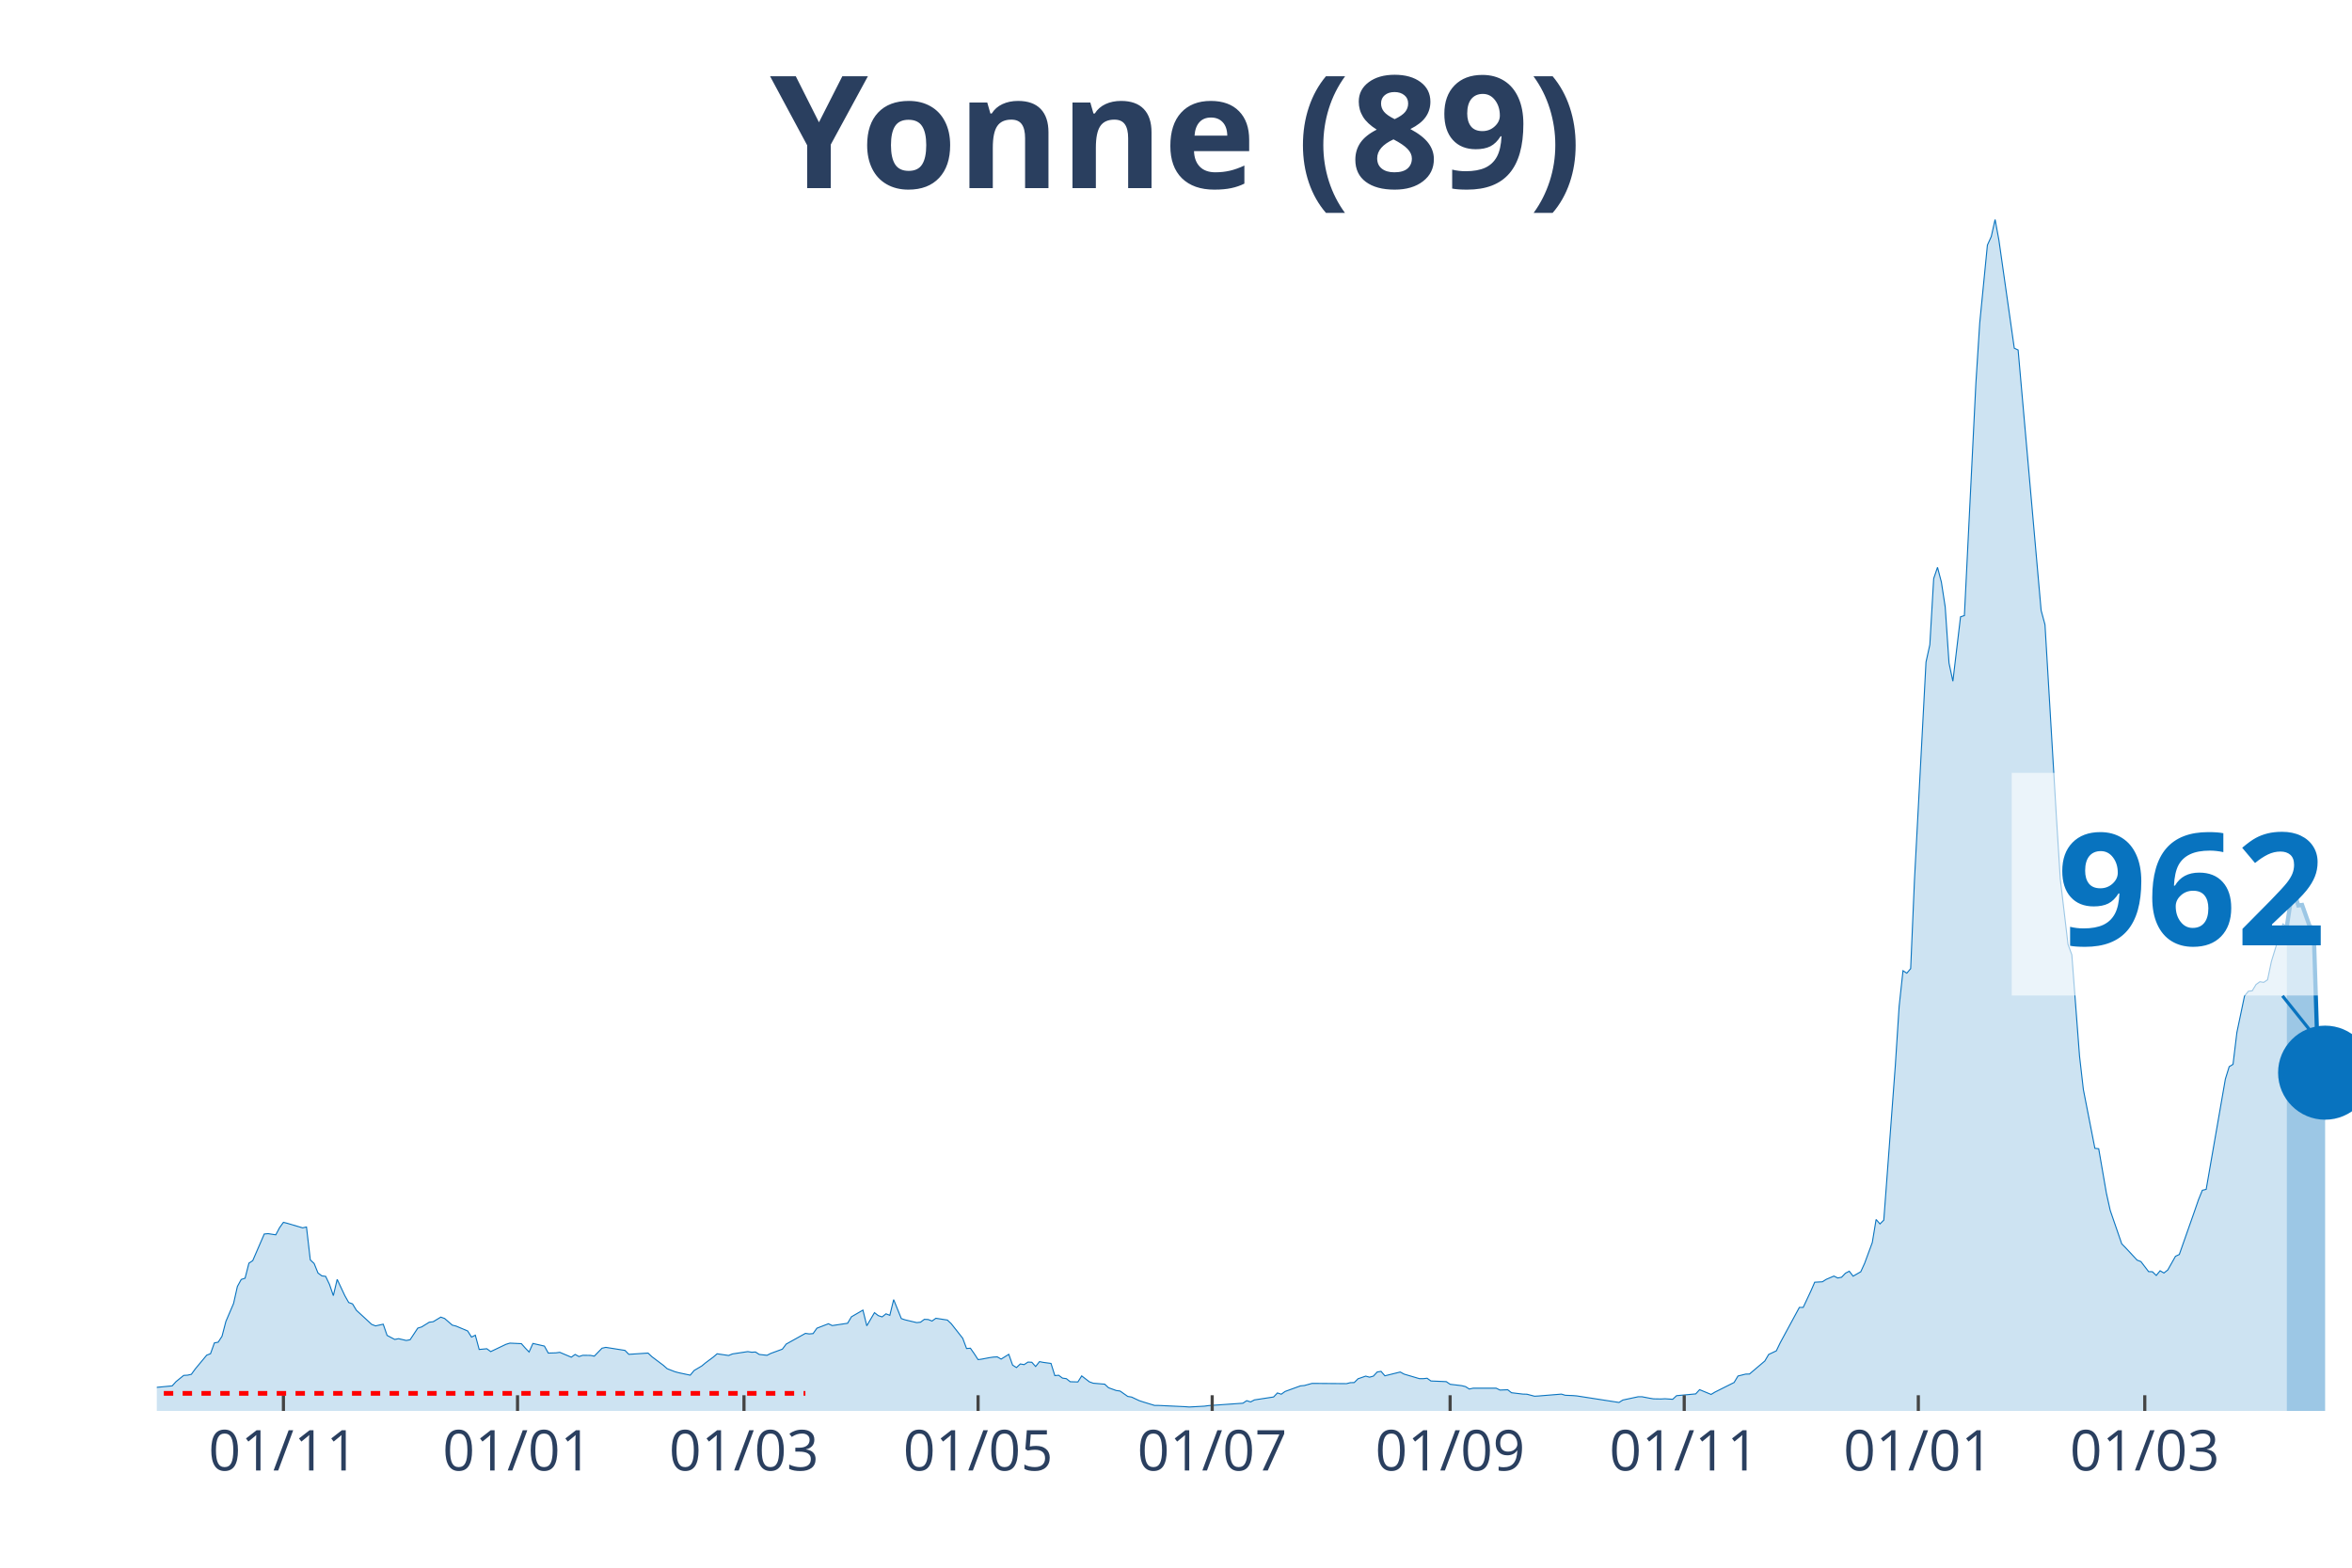
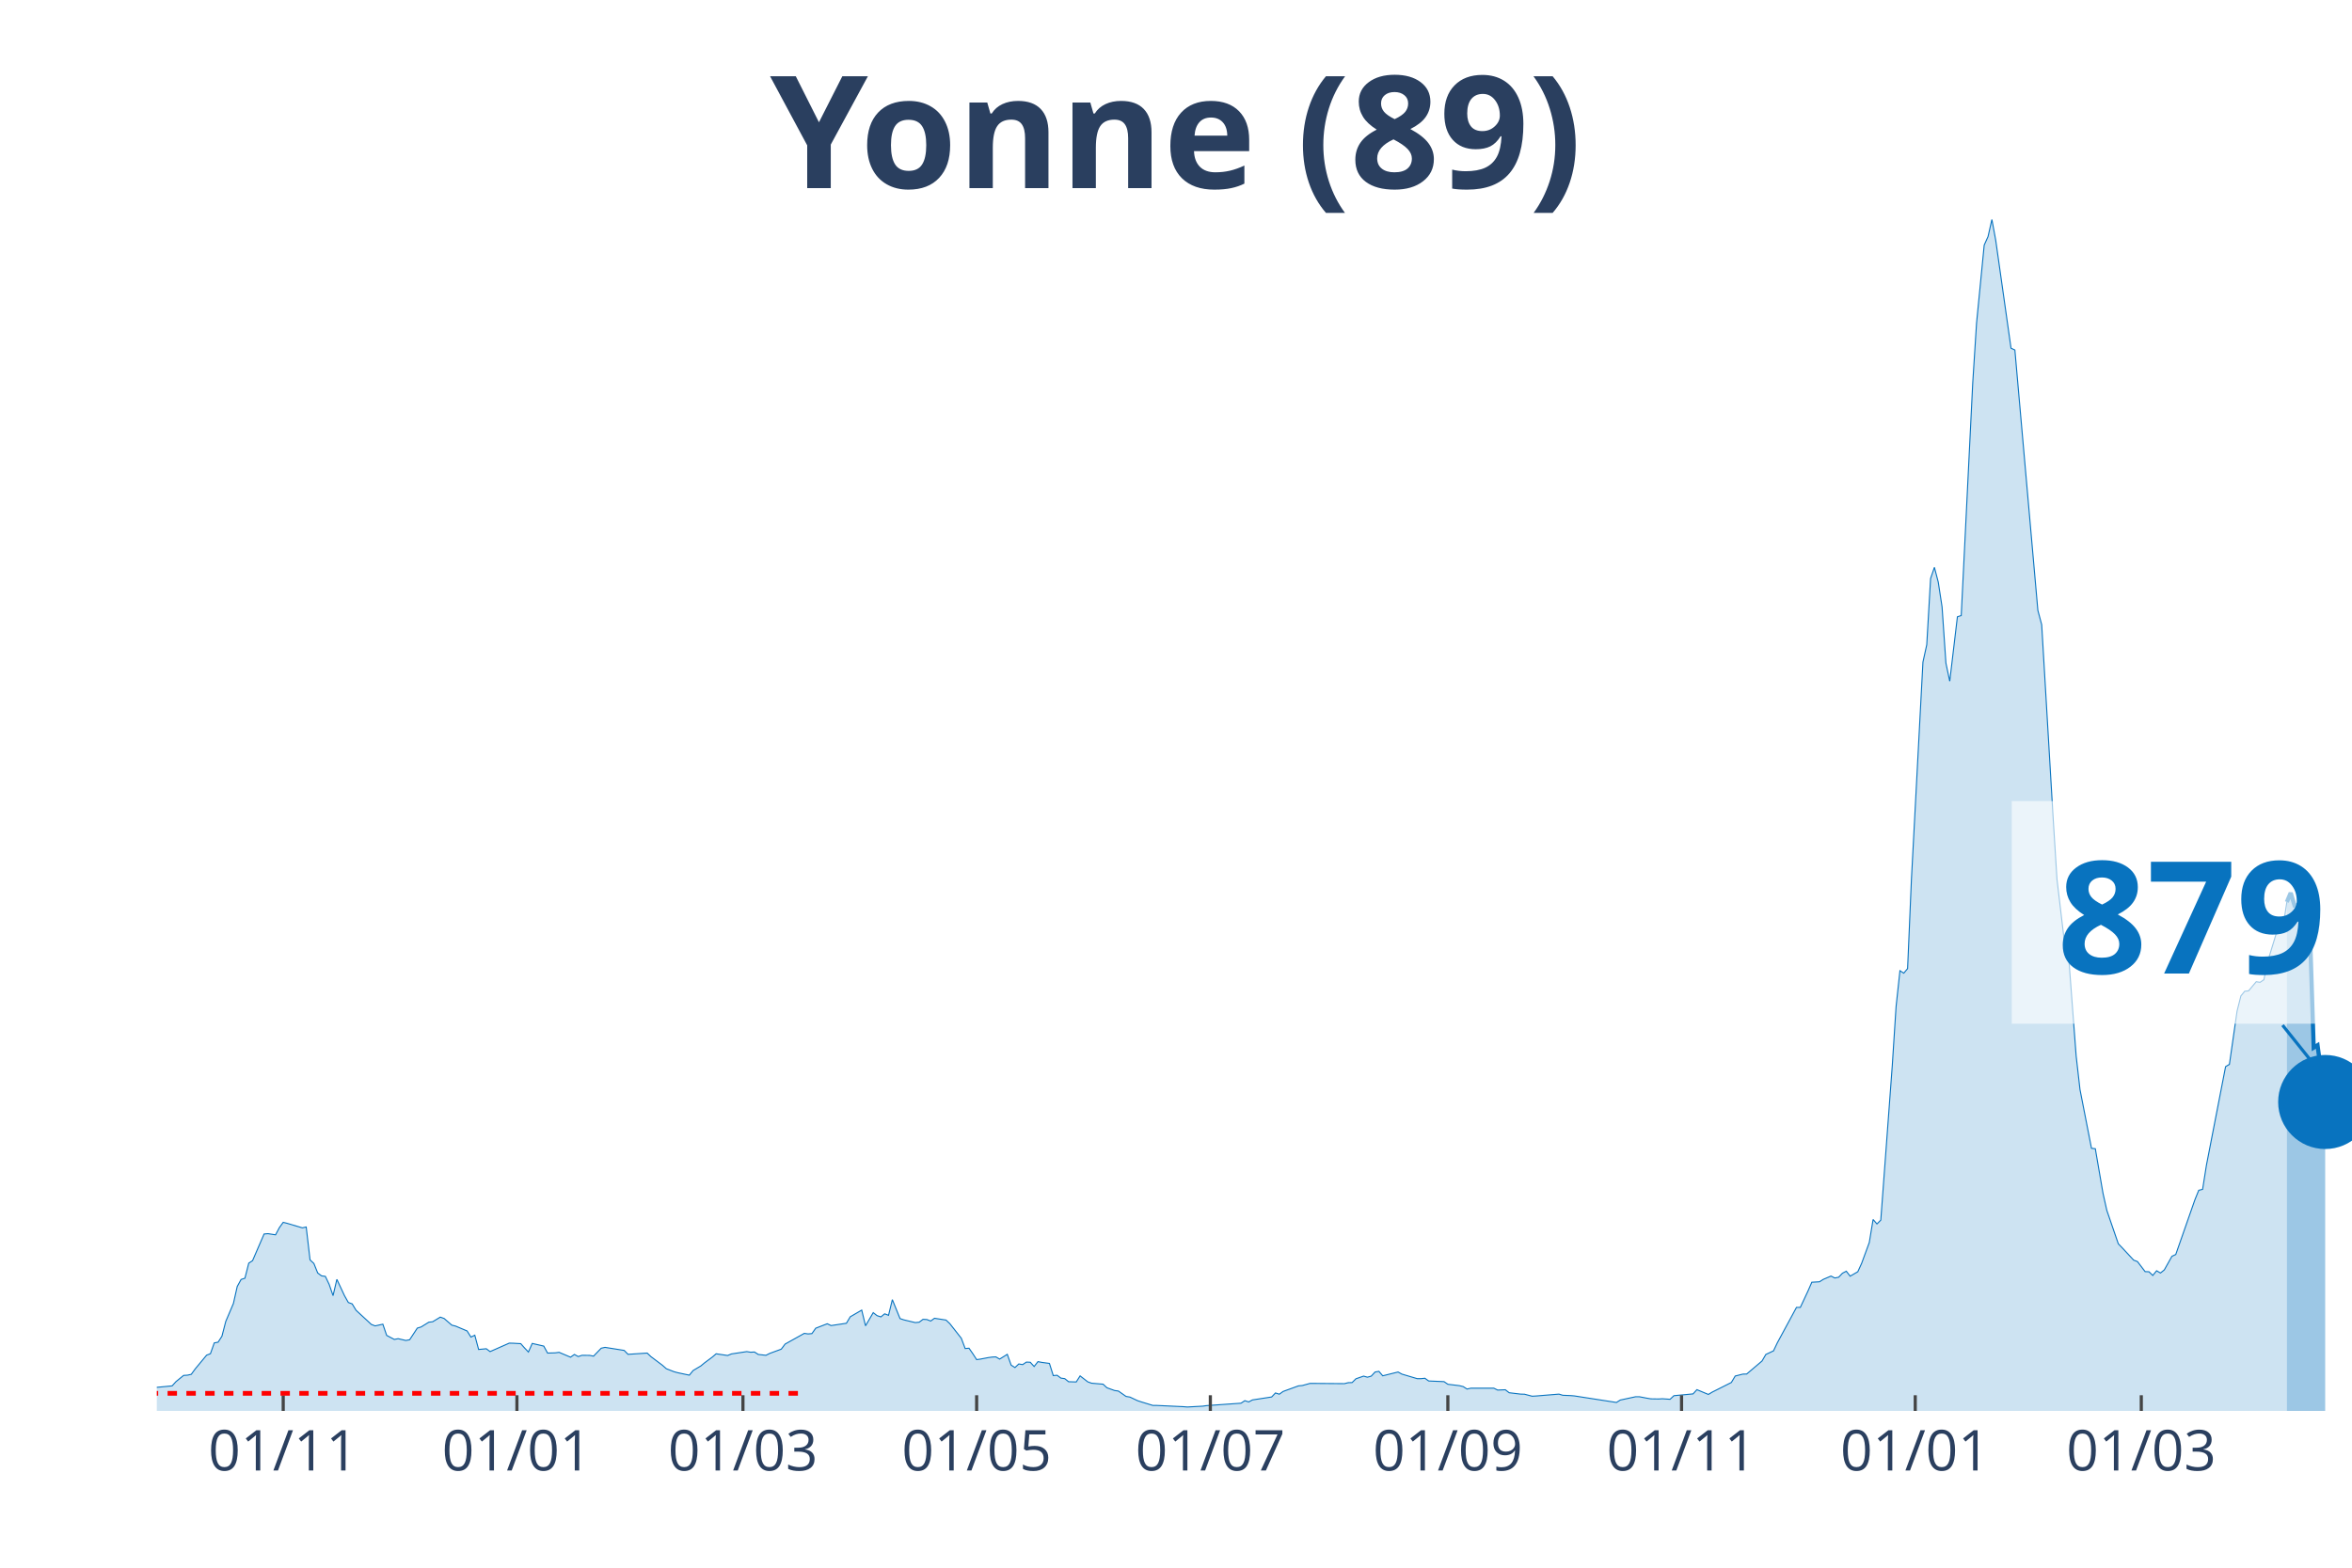
<svg xmlns="http://www.w3.org/2000/svg" class="main-svg" width="1125" height="750" style="" viewBox="0 0 750 500">
  <rect x="0" y="0" width="750" height="500" style="fill: rgb(0, 0, 0); fill-opacity: 0;" />
-   <defs id="defs-2e57fe">
+   <defs id="defs-bc633f">
    <g class="clips">
-       <clipPath id="clip2e57fexyplot" class="plotclip">
+       <clipPath id="clipbc633fxyplot" class="plotclip">
        <rect width="700" height="380" />
      </clipPath>
-       <clipPath class="axesclip" id="clip2e57fex">
+       <clipPath class="axesclip" id="clipbc633fx">
        <rect x="50" y="0" width="700" height="500" />
      </clipPath>
-       <clipPath class="axesclip" id="clip2e57fey">
+       <clipPath class="axesclip" id="clipbc633fy">
        <rect x="0" y="70" width="750" height="380" />
      </clipPath>
-       <clipPath class="axesclip" id="clip2e57fexy">
+       <clipPath class="axesclip" id="clipbc633fxy">
        <rect x="50" y="70" width="700" height="380" />
      </clipPath>
    </g>
    <g class="gradients" />
  </defs>
  <g class="bglayer">
    <rect class="bg" x="50" y="70" width="700" height="380" style="fill: rgb(0, 0, 0); fill-opacity: 0; stroke-width: 0;" />
  </g>
  <g class="layer-below">
    <g class="imagelayer" />
    <g class="shapelayer" />
  </g>
  <g class="cartesianlayer">
    <g class="subplot xy">
      <g class="layer-subplot">
        <g class="shapelayer" />
        <g class="imagelayer" />
      </g>
      <g class="gridlayer">
        <g class="x">
-           <path class="xgrid crisp" transform="translate(90.38,0)" d="M0,70v380" style="stroke: rgb(255, 255, 255); stroke-opacity: 1; stroke-width: 1px;" />
-           <path class="xgrid crisp" transform="translate(165.03,0)" d="M0,70v380" style="stroke: rgb(255, 255, 255); stroke-opacity: 1; stroke-width: 1px;" />
-           <path class="xgrid crisp" transform="translate(237.24,0)" d="M0,70v380" style="stroke: rgb(255, 255, 255); stroke-opacity: 1; stroke-width: 1px;" />
-           <path class="xgrid crisp" transform="translate(311.89,0)" d="M0,70v380" style="stroke: rgb(255, 255, 255); stroke-opacity: 1; stroke-width: 1px;" />
-           <path class="xgrid crisp" transform="translate(386.54,0)" d="M0,70v380" style="stroke: rgb(255, 255, 255); stroke-opacity: 1; stroke-width: 1px;" />
-           <path class="xgrid crisp" transform="translate(462.41,0)" d="M0,70v380" style="stroke: rgb(255, 255, 255); stroke-opacity: 1; stroke-width: 1px;" />
-           <path class="xgrid crisp" transform="translate(537.06,0)" d="M0,70v380" style="stroke: rgb(255, 255, 255); stroke-opacity: 1; stroke-width: 1px;" />
-           <path class="xgrid crisp" transform="translate(611.71,0)" d="M0,70v380" style="stroke: rgb(255, 255, 255); stroke-opacity: 1; stroke-width: 1px;" />
-           <path class="xgrid crisp" transform="translate(683.92,0)" d="M0,70v380" style="stroke: rgb(255, 255, 255); stroke-opacity: 1; stroke-width: 1px;" />
+           <path class="xgrid crisp" transform="translate(90.31,0)" d="M0,70v380" style="stroke: rgb(255, 255, 255); stroke-opacity: 1; stroke-width: 1px;" />
+           <path class="xgrid crisp" transform="translate(164.83,0)" d="M0,70v380" style="stroke: rgb(255, 255, 255); stroke-opacity: 1; stroke-width: 1px;" />
+           <path class="xgrid crisp" transform="translate(236.91,0)" d="M0,70v380" style="stroke: rgb(255, 255, 255); stroke-opacity: 1; stroke-width: 1px;" />
+           <path class="xgrid crisp" transform="translate(311.43,0)" d="M0,70v380" style="stroke: rgb(255, 255, 255); stroke-opacity: 1; stroke-width: 1px;" />
+           <path class="xgrid crisp" transform="translate(385.95,0)" d="M0,70v380" style="stroke: rgb(255, 255, 255); stroke-opacity: 1; stroke-width: 1px;" />
+           <path class="xgrid crisp" transform="translate(461.69,0)" d="M0,70v380" style="stroke: rgb(255, 255, 255); stroke-opacity: 1; stroke-width: 1px;" />
+           <path class="xgrid crisp" transform="translate(536.21,0)" d="M0,70v380" style="stroke: rgb(255, 255, 255); stroke-opacity: 1; stroke-width: 1px;" />
+           <path class="xgrid crisp" transform="translate(610.73,0)" d="M0,70v380" style="stroke: rgb(255, 255, 255); stroke-opacity: 1; stroke-width: 1px;" />
+           <path class="xgrid crisp" transform="translate(682.81,0)" d="M0,70v380" style="stroke: rgb(255, 255, 255); stroke-opacity: 1; stroke-width: 1px;" />
        </g>
        <g class="y" />
      </g>
      <g class="zerolinelayer" />
      <path class="xlines-below" />
      <path class="ylines-below" />
      <g class="overlines-below" />
      <g class="xaxislayer-below" />
      <g class="yaxislayer-below" />
      <g class="overaxes-below" />
-       <g class="plot" transform="translate(50, 70)" clip-path="url('#clip2e57fexyplot')">
+       <g class="plot" transform="translate(50, 70)" clip-path="url('#clipbc633fxyplot')">
        <g class="scatterlayer mlayer">
-           <g class="trace scatter tracee8ded6" style="stroke-miterlimit: 2;">
+           <g class="trace scatter tracea49c80" style="stroke-miterlimit: 2;">
            <g class="fills">
              <g>
-                 <path class="js-fill" d="M679.2,380L-166.43,380L-166.43,379.09L-139.51,379.73L-138.29,379.76L-104.02,379.87L-102.8,379.8L-89.34,379.63L-88.11,379.73L-64.86,379.22L-63.64,379.26L-52.62,378.58L-51.4,378.28L-35.49,375.99L-34.27,376.42L-28.15,377.1L-26.92,376.8L-24.48,375.34L-23.25,375.24L-18.36,373.35L-17.13,373.32L-13.46,372.78L-12.24,371.16L-9.79,370.59L-8.57,371.2L-4.9,371.13L-3.67,372.48L-1.22,373.22L0,372.48L4.9,372.01L6.12,370.66L8.57,368.67L9.79,368.6L11.01,368.33L12.24,366.64L15.91,362.22L17.13,361.75L18.36,358.31L19.58,358.07L20.8,356.18L22.03,351.46L24.48,345.73L25.7,340.3L26.92,338.07L28.15,337.67L29.37,332.88L30.59,332.07L34.27,323.57L35.49,323.46L37.94,323.83L39.16,321.54L40.38,319.85L41.61,320.16L46.5,321.61L47.73,321.34L48.95,331.83L50.17,332.98L51.4,336.01L52.62,336.92L53.85,337.09L55.07,339.66L56.29,343.23L57.52,338.04L59.97,343.26L61.19,345.42L62.41,345.86L63.64,347.89L68.53,352.41L69.76,352.88L72.2,352.34L73.43,355.91L75.87,357.2L77.1,356.96L79.55,357.53L80.77,357.3L83.22,353.59L84.44,353.22L86.89,351.7L88.11,351.56L90.56,350.08L91.78,350.52L94.23,352.64L95.45,352.95L99.13,354.5L100.35,356.45L101.57,355.85L102.8,360.4L105.24,360.17L106.47,361.08L111.36,358.75L112.59,358.38L116.26,358.55L117.48,359.93L118.71,361.21L119.93,358.48L123.6,359.32L124.83,361.55L127.27,361.48L128.5,361.31L132.17,362.86L133.39,361.99L134.62,362.66L135.84,362.26L138.29,362.29L139.51,362.53L141.96,360L143.18,359.73L149.3,360.7L150.52,361.95L156.64,361.55L157.87,362.7L161.54,365.46L162.76,366.54L165.21,367.49L166.43,367.82L170.1,368.6L171.33,367.11L173.78,365.66L175,364.65L177.45,362.83L178.67,361.78L182.34,362.32L183.57,361.82L188.46,361.08L189.69,361.28L190.91,361.21L192.13,361.99L194.58,362.26L195.8,361.65L199.48,360.3L200.7,358.68L206.82,355.27L208.04,355.44L209.27,355.34L210.49,353.62L214.16,352.2L215.38,352.78L220.28,352.04L221.5,349.98L225.17,347.85L226.4,352.85L228.85,348.66L230.07,349.61L231.29,350.01L232.52,349.03L233.74,349.51L234.97,344.51L237.41,350.55L238.64,350.96L242.31,351.83L243.53,351.7L244.76,350.79L245.98,350.85L247.2,351.33L248.43,350.45L252.1,351.02L253.32,352.17L256.99,356.83L258.22,360.1L259.44,360L260.66,361.75L261.89,363.64L263.11,363.47L265.56,363L266.78,362.83L268.01,362.76L269.23,363.47L271.68,361.95L272.9,365.39L274.13,366.17L275.35,365.02L276.57,365.23L277.8,364.42L279.02,364.48L280.24,365.83L281.47,364.28L282.69,364.52L285.14,364.85L286.36,368.73L287.59,368.63L288.81,369.54L290.03,369.71L291.26,370.69L293.71,370.76L294.93,368.83L297.38,370.72L298.6,371.16L302.27,371.47L303.5,372.61L305.94,373.49L307.17,373.66L309.62,375.38L310.84,375.58L313.29,376.73L314.51,377.13L318.18,378.25L319.41,378.25L327.97,378.65L329.2,378.75L334.09,378.48L335.31,378.31L346.33,377.54L347.55,376.73L348.78,377.13L350,376.49L356.12,375.55L357.34,374.27L358.57,374.67L359.79,373.79L364.69,372.01L365.91,371.9L368.36,371.23L369.58,371.23L379.37,371.3L380.59,370.99L381.82,370.96L383.04,369.75L385.49,368.9L386.71,369.24L387.94,368.9L389.16,367.59L390.38,367.38L391.61,368.8L396.5,367.59L397.73,368.26L402.62,369.71L403.85,369.71L405.07,369.58L406.29,370.45L411.19,370.66L412.41,371.5L416.08,371.94L417.31,372.24L418.53,373.02L419.76,372.75L427.1,372.75L428.32,373.35L430.77,373.25L431.99,374.2L435.66,374.64L436.89,374.67L439.34,375.31L440.56,375.24L447.9,374.64L449.13,375.01L451.57,375.11L452.8,375.21L466.26,377.3L467.48,376.53L472.38,375.48L473.6,375.48L476.05,375.95L477.27,376.15L479.72,376.19L480.94,376.12L483.39,376.29L484.62,375.14L490.73,374.57L491.96,373.22L495.63,374.74L496.85,374L502.97,370.93L504.2,368.87L506.64,368.26L507.87,368.23L512.76,364.08L513.99,361.99L516.43,360.84L517.66,358.28L523.78,346.98L525,346.98L527.45,341.75L528.67,338.95L531.12,338.81L532.34,338.04L534.79,336.99L536.01,337.6L537.24,337.36L538.46,336.08L539.69,335.44L540.91,337.02L543.36,335.61L544.58,332.94L547.03,326.3L548.25,318.94L549.48,320.36L550.7,319.15L554.37,269.93L555.59,251.01L556.82,239.6L558.04,240.38L559.27,238.93L560.49,210.49L564.16,141.17L565.38,135.64L566.61,114.52L567.83,110.95L569.06,115.64L570.28,123.56L571.5,141.48L572.73,147.28L575.17,126.73L576.4,126.33L580.07,52.15L581.29,33.02L583.74,8.16L584.97,5.46L586.19,0L587.41,6.61L592.31,41.05L593.53,41.63L600.87,124.68L602.1,129.23L605.77,191.03L606.99,210.46L609.44,231.17L610.66,234.54L613.11,266.79L614.34,277.49L618.01,296.24L619.23,296.38L621.68,310.54L622.9,316.04L626.57,326.7L627.8,327.95L631.47,331.9L632.69,332.37L635.14,335.57L636.36,335.61L637.59,336.79L638.81,335.3L640.03,336.01L641.26,335.03L643.71,330.68L644.93,330.11L649.83,316.18L651.05,312.64L652.27,309.63L653.5,309.33L659.62,274.15L660.84,270.2L662.06,269.46L663.29,259.3L665.73,247.63L666.96,246.15L668.18,246.01L669.41,243.99L670.63,243.11L671.85,243.31L673.08,242.47L674.3,236.64L677.97,224.66L679.2,225.57" style="fill: rgb(8, 115, 191); fill-opacity: 0.2; stroke-width: 0;" />
+                 <path class="js-fill" d="M679.23,380L-166.14,380L-166.14,379.09L-139.27,379.73L-138.05,379.76L-103.84,379.87L-102.62,379.8L-89.18,379.63L-87.96,379.73L-64.75,379.22L-63.53,379.26L-52.53,378.58L-51.31,378.28L-35.43,375.99L-34.21,376.42L-28.1,377.1L-26.88,376.8L-24.43,375.34L-23.21,375.24L-18.32,373.35L-17.1,373.32L-13.44,372.78L-12.22,371.16L-9.77,370.59L-8.55,371.2L-4.89,371.13L-3.66,372.48L-1.22,373.22L0,372.48L4.89,372.01L6.11,370.66L8.55,368.67L9.77,368.6L10.99,368.33L12.22,366.64L15.88,362.22L17.1,361.75L18.32,358.31L19.55,358.07L20.77,356.18L21.99,351.46L24.43,345.73L25.65,340.3L26.88,338.07L28.1,337.67L29.32,332.88L30.54,332.07L34.21,323.57L35.43,323.46L37.87,323.83L39.09,321.54L40.31,319.85L41.54,320.16L46.42,321.61L47.64,321.34L48.87,331.83L50.09,332.98L51.31,336.01L52.53,336.92L53.75,337.09L54.97,339.66L56.2,343.23L57.42,338.04L59.86,343.26L61.08,345.42L62.3,345.86L63.53,347.89L68.41,352.41L69.63,352.88L72.08,352.34L73.3,355.91L75.74,357.2L76.96,356.96L79.41,357.53L80.63,357.3L83.07,353.59L84.29,353.22L86.74,351.7L87.96,351.56L90.4,350.08L91.62,350.52L94.07,352.64L95.29,352.95L98.95,354.5L100.17,356.45L101.4,355.85L102.62,360.4L105.06,360.17L106.28,361.08L112.39,358.38L113.61,358.41L116.06,358.55L117.28,359.93L118.5,361.21L119.72,358.48L123.39,359.32L124.61,361.55L127.05,361.48L128.27,361.31L131.94,362.86L133.16,361.99L134.38,362.66L135.6,362.26L138.05,362.29L139.27,362.53L141.71,360L142.93,359.73L149.04,360.7L150.26,361.95L156.37,361.55L157.59,362.7L161.26,365.46L162.48,366.54L164.92,367.49L166.14,367.82L169.81,368.6L171.03,367.11L173.47,365.66L174.69,364.65L177.14,362.83L178.36,361.78L182.02,362.32L183.25,361.82L188.13,361.08L189.35,361.28L190.58,361.21L191.8,361.99L194.24,362.26L195.46,361.65L199.13,360.3L200.35,358.68L206.46,355.27L207.68,355.44L208.9,355.34L210.12,353.62L213.79,352.2L215.01,352.78L219.9,352.04L221.12,349.98L224.78,347.85L226,352.85L228.45,348.66L229.67,349.61L230.89,350.01L232.11,349.03L233.33,349.51L234.55,344.51L237,350.55L238.22,350.96L241.88,351.83L243.11,351.7L244.33,350.79L245.55,350.85L246.77,351.33L247.99,350.45L251.66,351.02L252.88,352.17L256.54,356.83L257.77,360.1L258.99,360L260.21,361.75L261.43,363.64L262.65,363.47L265.1,363L266.32,362.83L267.54,362.76L268.76,363.47L271.2,361.95L272.43,365.39L273.65,366.17L274.87,365.02L276.09,365.23L277.31,364.42L278.53,364.48L279.76,365.83L280.98,364.28L282.2,364.52L284.64,364.85L285.86,368.73L287.09,368.63L288.31,369.54L289.53,369.71L290.75,370.69L293.19,370.76L294.42,368.83L296.86,370.72L298.08,371.16L301.75,371.47L302.97,372.61L305.41,373.49L306.63,373.66L309.08,375.38L310.3,375.58L312.74,376.73L313.96,377.13L317.63,378.25L318.85,378.25L327.4,378.65L328.62,378.75L333.51,378.48L334.73,378.31L345.72,377.54L346.95,376.73L348.17,377.13L349.39,376.49L355.5,375.55L356.72,374.27L357.94,374.67L359.16,373.79L364.05,372.01L365.27,371.9L367.71,371.23L368.94,371.23L378.71,371.3L379.93,370.99L381.15,370.96L382.37,369.75L384.82,368.9L386.04,369.24L387.26,368.9L388.48,367.59L389.7,367.38L390.92,368.8L395.81,367.59L397.03,368.26L401.92,369.71L403.14,369.71L404.36,369.58L405.58,370.45L410.47,370.66L411.69,371.5L415.36,371.94L416.58,372.24L417.8,373.02L419.02,372.75L426.35,372.75L427.57,373.35L430.02,373.25L431.24,374.2L434.9,374.64L436.13,374.67L438.57,375.31L439.79,375.24L447.12,374.64L448.34,375.01L450.79,375.11L452.01,375.21L465.45,377.3L466.67,376.53L471.55,375.48L472.77,375.48L475.22,375.95L476.44,376.15L478.88,376.19L480.1,376.12L482.55,376.29L483.77,375.14L489.88,374.57L491.1,373.22L494.76,374.74L495.99,374L502.09,370.93L503.32,368.87L505.76,368.26L506.98,368.23L511.87,364.08L513.09,361.99L515.53,360.84L516.75,358.28L522.86,346.98L524.08,346.98L526.53,341.75L527.75,338.95L530.19,338.81L531.41,338.04L533.86,336.99L535.08,337.6L536.3,337.36L537.52,336.08L538.74,335.44L539.97,337.02L542.41,335.61L543.63,332.94L546.07,326.3L547.29,318.94L548.52,320.36L549.74,319.15L553.4,269.93L554.62,251.01L555.85,239.6L557.07,240.38L558.29,238.93L559.51,210.49L563.18,141.17L564.4,135.64L565.62,114.52L566.84,110.95L568.06,115.64L569.28,123.56L570.51,141.48L571.73,147.28L574.17,126.73L575.39,126.33L579.06,52.15L580.28,33.02L582.72,8.16L583.94,5.46L585.17,0L586.39,6.61L591.27,41.05L592.5,41.63L599.83,124.68L601.05,129.23L604.71,191.03L605.93,210.46L608.38,231.17L609.6,234.54L612.04,266.79L613.26,277.49L616.93,296.24L618.15,296.38L620.59,310.54L621.82,316.04L625.48,326.7L626.7,327.95L630.37,331.9L631.59,332.37L634.03,335.57L635.25,335.61L636.47,336.79L637.7,335.3L638.92,336.01L640.14,335.03L642.58,330.68L643.8,330.11L649.91,312.64L651.13,309.63L652.36,309.33L653.58,301.64L659.69,270.2L660.91,269.46L663.35,252.49L664.57,247.63L665.79,246.15L667.02,246.01L669.46,243.11L670.68,243.31L671.9,242.47L673.12,236.64L676.79,224.66L678.01,225.57L679.23,217.68" style="fill: rgb(8, 115, 191); fill-opacity: 0.2; stroke-width: 0;" />
              </g>
            </g>
            <g class="errorbars" />
            <g class="lines">
-               <path class="js-line" d="M-166.43,379.09L-139.51,379.73L-138.29,379.76L-104.02,379.87L-102.8,379.8L-89.34,379.63L-88.11,379.73L-64.86,379.22L-63.64,379.26L-52.62,378.58L-51.4,378.28L-35.49,375.99L-34.27,376.42L-28.15,377.1L-26.92,376.8L-24.48,375.34L-23.25,375.24L-18.36,373.35L-17.13,373.32L-13.46,372.78L-12.24,371.16L-9.79,370.59L-8.57,371.2L-4.9,371.13L-3.67,372.48L-1.22,373.22L0,372.48L4.9,372.01L6.12,370.66L8.57,368.67L9.79,368.6L11.01,368.33L12.24,366.64L15.91,362.22L17.13,361.75L18.36,358.31L19.58,358.07L20.8,356.18L22.03,351.46L24.48,345.73L25.7,340.3L26.92,338.07L28.15,337.67L29.37,332.88L30.59,332.07L34.27,323.57L35.49,323.46L37.94,323.83L39.16,321.54L40.38,319.85L41.61,320.16L46.5,321.61L47.73,321.34L48.95,331.83L50.17,332.98L51.4,336.01L52.62,336.92L53.85,337.09L55.07,339.66L56.29,343.23L57.52,338.04L59.97,343.26L61.19,345.42L62.41,345.86L63.64,347.89L68.53,352.41L69.76,352.88L72.2,352.34L73.43,355.91L75.87,357.2L77.1,356.96L79.55,357.53L80.77,357.3L83.22,353.59L84.44,353.22L86.89,351.7L88.11,351.56L90.56,350.08L91.78,350.52L94.23,352.64L95.45,352.95L99.13,354.5L100.35,356.45L101.57,355.85L102.8,360.4L105.24,360.17L106.47,361.08L111.36,358.75L112.59,358.38L116.26,358.55L117.48,359.93L118.71,361.21L119.93,358.48L123.6,359.32L124.83,361.55L127.27,361.48L128.5,361.31L132.17,362.86L133.39,361.99L134.62,362.66L135.84,362.26L138.29,362.29L139.51,362.53L141.96,360L143.18,359.73L149.3,360.7L150.52,361.95L156.64,361.55L157.87,362.7L161.54,365.46L162.76,366.54L165.21,367.49L166.43,367.82L170.1,368.6L171.33,367.11L173.78,365.66L175,364.65L177.45,362.83L178.67,361.78L182.34,362.32L183.57,361.82L188.46,361.08L189.69,361.28L190.91,361.21L192.13,361.99L194.58,362.26L195.8,361.65L199.48,360.3L200.7,358.68L206.82,355.27L208.04,355.44L209.27,355.34L210.49,353.62L214.16,352.2L215.38,352.78L220.28,352.04L221.5,349.98L225.17,347.85L226.4,352.85L228.85,348.66L230.07,349.61L231.29,350.01L232.52,349.03L233.74,349.51L234.97,344.51L237.41,350.55L238.64,350.96L242.31,351.83L243.53,351.7L244.76,350.79L245.98,350.85L247.2,351.33L248.43,350.45L252.1,351.02L253.32,352.17L256.99,356.83L258.22,360.1L259.44,360L260.66,361.75L261.89,363.64L263.11,363.47L265.56,363L266.78,362.83L268.01,362.76L269.23,363.47L271.68,361.95L272.9,365.39L274.13,366.17L275.35,365.02L276.57,365.23L277.8,364.42L279.02,364.48L280.24,365.83L281.47,364.28L282.69,364.52L285.14,364.85L286.36,368.73L287.59,368.63L288.81,369.54L290.03,369.71L291.26,370.69L293.71,370.76L294.93,368.83L297.38,370.72L298.6,371.16L302.27,371.47L303.5,372.61L305.94,373.49L307.17,373.66L309.62,375.38L310.84,375.58L313.29,376.73L314.51,377.13L318.18,378.25L319.41,378.25L327.97,378.65L329.2,378.75L334.09,378.48L335.31,378.31L346.33,377.54L347.55,376.73L348.78,377.13L350,376.49L356.12,375.55L357.34,374.27L358.57,374.67L359.79,373.79L364.69,372.01L365.91,371.9L368.36,371.23L369.58,371.23L379.37,371.3L380.59,370.99L381.82,370.96L383.04,369.75L385.49,368.9L386.71,369.24L387.94,368.9L389.16,367.59L390.38,367.38L391.61,368.8L396.5,367.59L397.73,368.26L402.62,369.71L403.85,369.71L405.07,369.58L406.29,370.45L411.19,370.66L412.41,371.5L416.08,371.94L417.31,372.24L418.53,373.02L419.76,372.75L427.1,372.75L428.32,373.35L430.77,373.25L431.99,374.2L435.66,374.64L436.89,374.67L439.34,375.31L440.56,375.24L447.9,374.64L449.13,375.01L451.57,375.11L452.8,375.21L466.26,377.3L467.48,376.53L472.38,375.48L473.6,375.48L476.05,375.95L477.27,376.15L479.72,376.19L480.94,376.12L483.39,376.29L484.62,375.14L490.73,374.57L491.96,373.22L495.63,374.74L496.85,374L502.97,370.93L504.2,368.87L506.64,368.26L507.87,368.23L512.76,364.08L513.99,361.99L516.43,360.84L517.66,358.28L523.78,346.98L525,346.98L527.45,341.75L528.67,338.95L531.12,338.81L532.34,338.04L534.79,336.99L536.01,337.6L537.24,337.36L538.46,336.08L539.69,335.44L540.91,337.02L543.36,335.61L544.58,332.94L547.03,326.3L548.25,318.94L549.48,320.36L550.7,319.15L554.37,269.93L555.59,251.01L556.82,239.6L558.04,240.38L559.27,238.93L560.49,210.49L564.16,141.17L565.38,135.64L566.61,114.52L567.83,110.95L569.06,115.64L570.28,123.56L571.5,141.48L572.73,147.28L575.17,126.73L576.4,126.33L580.07,52.15L581.29,33.02L583.74,8.16L584.97,5.46L586.19,0L587.41,6.61L592.31,41.05L593.53,41.63L600.87,124.68L602.1,129.23L605.77,191.03L606.99,210.46L609.44,231.17L610.66,234.54L613.11,266.79L614.34,277.49L618.01,296.24L619.23,296.38L621.68,310.54L622.9,316.04L626.57,326.7L627.8,327.95L631.47,331.9L632.69,332.37L635.14,335.57L636.36,335.61L637.59,336.79L638.81,335.3L640.03,336.01L641.26,335.03L643.71,330.68L644.93,330.11L649.83,316.18L651.05,312.64L652.27,309.63L653.5,309.33L659.62,274.15L660.84,270.2L662.06,269.46L663.29,259.3L665.73,247.63L666.96,246.15L668.18,246.01L669.41,243.99L670.63,243.11L671.85,243.31L673.08,242.47L674.3,236.64L677.97,224.66L679.2,225.57" style="vector-effect: non-scaling-stroke; fill: none; stroke: rgb(8, 115, 191); stroke-opacity: 1; stroke-width: 0.5px; opacity: 1;" />
+               <path class="js-line" d="M-166.14,379.09L-139.27,379.73L-138.05,379.76L-103.84,379.87L-102.62,379.8L-89.18,379.63L-87.96,379.73L-64.75,379.22L-63.53,379.26L-52.53,378.58L-51.31,378.28L-35.43,375.99L-34.21,376.42L-28.1,377.1L-26.88,376.8L-24.43,375.34L-23.21,375.24L-18.32,373.35L-17.1,373.32L-13.44,372.78L-12.22,371.16L-9.77,370.59L-8.55,371.2L-4.89,371.13L-3.66,372.48L-1.22,373.22L0,372.48L4.89,372.01L6.11,370.66L8.55,368.67L9.77,368.6L10.99,368.33L12.22,366.64L15.88,362.22L17.1,361.75L18.32,358.31L19.55,358.07L20.77,356.18L21.99,351.46L24.43,345.73L25.65,340.3L26.88,338.07L28.1,337.67L29.32,332.88L30.54,332.07L34.21,323.57L35.43,323.46L37.87,323.83L39.09,321.54L40.31,319.85L41.54,320.16L46.42,321.61L47.64,321.34L48.87,331.83L50.09,332.98L51.31,336.01L52.53,336.92L53.75,337.09L54.97,339.66L56.2,343.23L57.42,338.04L59.86,343.26L61.08,345.42L62.3,345.86L63.53,347.89L68.41,352.41L69.63,352.88L72.08,352.34L73.3,355.91L75.74,357.2L76.96,356.96L79.41,357.53L80.63,357.3L83.07,353.59L84.29,353.22L86.74,351.7L87.96,351.56L90.4,350.08L91.62,350.52L94.07,352.64L95.29,352.95L98.95,354.5L100.17,356.45L101.4,355.85L102.62,360.4L105.06,360.17L106.28,361.08L112.39,358.38L113.61,358.41L116.06,358.55L117.28,359.93L118.5,361.21L119.72,358.48L123.39,359.32L124.61,361.55L127.05,361.48L128.27,361.31L131.94,362.86L133.16,361.99L134.38,362.66L135.6,362.26L138.05,362.29L139.27,362.53L141.71,360L142.93,359.73L149.04,360.7L150.26,361.95L156.37,361.55L157.59,362.7L161.26,365.46L162.48,366.54L164.92,367.49L166.14,367.82L169.81,368.6L171.03,367.11L173.47,365.66L174.69,364.65L177.14,362.83L178.36,361.78L182.02,362.32L183.25,361.82L188.13,361.08L189.35,361.28L190.58,361.21L191.8,361.99L194.24,362.26L195.46,361.65L199.13,360.3L200.35,358.68L206.46,355.27L207.68,355.44L208.9,355.34L210.12,353.62L213.79,352.2L215.01,352.78L219.9,352.04L221.12,349.98L224.78,347.85L226,352.85L228.45,348.66L229.67,349.61L230.89,350.01L232.11,349.03L233.33,349.51L234.55,344.51L237,350.55L238.22,350.96L241.88,351.83L243.11,351.7L244.33,350.79L245.55,350.85L246.77,351.33L247.99,350.45L251.66,351.02L252.88,352.17L256.54,356.83L257.77,360.1L258.99,360L260.21,361.75L261.43,363.64L262.65,363.47L265.1,363L266.32,362.83L267.54,362.76L268.76,363.47L271.2,361.95L272.43,365.39L273.65,366.17L274.87,365.02L276.09,365.23L277.31,364.42L278.53,364.48L279.76,365.83L280.98,364.28L282.2,364.52L284.64,364.85L285.86,368.73L287.09,368.63L288.31,369.54L289.53,369.71L290.75,370.69L293.19,370.76L294.42,368.83L296.86,370.72L298.08,371.16L301.75,371.47L302.97,372.61L305.41,373.49L306.63,373.66L309.08,375.38L310.3,375.58L312.74,376.73L313.96,377.13L317.63,378.25L318.85,378.25L327.4,378.65L328.62,378.75L333.51,378.48L334.73,378.31L345.72,377.54L346.95,376.73L348.17,377.13L349.39,376.49L355.5,375.55L356.72,374.27L357.94,374.67L359.16,373.79L364.05,372.01L365.27,371.9L367.71,371.23L368.94,371.23L378.71,371.3L379.93,370.99L381.15,370.96L382.37,369.75L384.82,368.9L386.04,369.24L387.26,368.9L388.48,367.59L389.7,367.38L390.92,368.8L395.81,367.59L397.03,368.26L401.92,369.71L403.14,369.71L404.36,369.58L405.58,370.45L410.47,370.66L411.69,371.5L415.36,371.94L416.58,372.24L417.8,373.02L419.02,372.75L426.35,372.75L427.57,373.35L430.02,373.25L431.24,374.2L434.9,374.64L436.13,374.67L438.57,375.31L439.79,375.24L447.12,374.64L448.34,375.01L450.79,375.11L452.01,375.21L465.45,377.3L466.67,376.53L471.55,375.48L472.77,375.48L475.22,375.95L476.44,376.15L478.88,376.19L480.1,376.12L482.55,376.29L483.77,375.14L489.88,374.57L491.1,373.22L494.76,374.74L495.99,374L502.09,370.93L503.32,368.87L505.76,368.26L506.98,368.23L511.87,364.08L513.09,361.99L515.53,360.84L516.75,358.28L522.86,346.98L524.08,346.98L526.53,341.75L527.75,338.95L530.19,338.81L531.41,338.04L533.86,336.99L535.08,337.6L536.3,337.36L537.52,336.08L538.74,335.44L539.97,337.02L542.41,335.61L543.63,332.94L546.07,326.3L547.29,318.94L548.52,320.36L549.74,319.15L553.4,269.93L554.62,251.01L555.85,239.6L557.07,240.38L558.29,238.93L559.51,210.49L563.18,141.17L564.4,135.64L565.62,114.52L566.84,110.95L568.06,115.64L569.28,123.56L570.51,141.48L571.73,147.28L574.17,126.73L575.39,126.33L579.06,52.15L580.28,33.02L582.72,8.16L583.94,5.46L585.17,0L586.39,6.61L591.27,41.05L592.5,41.63L599.83,124.68L601.05,129.23L604.71,191.03L605.93,210.46L608.38,231.17L609.6,234.54L612.04,266.79L613.26,277.49L616.93,296.24L618.15,296.38L620.59,310.54L621.82,316.04L625.48,326.7L626.7,327.95L630.37,331.9L631.59,332.37L634.03,335.57L635.25,335.61L636.47,336.79L637.7,335.3L638.92,336.01L640.14,335.03L642.58,330.68L643.8,330.11L649.91,312.64L651.13,309.63L652.36,309.33L653.58,301.64L659.69,270.2L660.91,269.46L663.35,252.49L664.57,247.63L665.79,246.15L667.02,246.01L669.46,243.11L670.68,243.31L671.9,242.47L673.12,236.64L676.79,224.66L678.01,225.57L679.23,217.68" style="vector-effect: non-scaling-stroke; fill: none; stroke: rgb(8, 115, 191); stroke-opacity: 1; stroke-width: 0.5px; opacity: 1;" />
            </g>
            <g class="points" />
            <g class="text" />
          </g>
-           <g class="trace scatter traceabd6da" style="stroke-miterlimit: 2;">
+           <g class="trace scatter tracedb11a2" style="stroke-miterlimit: 2;">
            <g class="fills">
              <g>
-                 <path class="js-fill" d="M691.43,380L679.2,380L679.2,225.57L680.42,217.68L681.64,214.78L682.87,218.79L684.09,218.62L686.54,225.54L687.76,225.98L688.99,264.16L690.21,263.42L691.43,272.12" style="fill: rgb(8, 115, 191); fill-opacity: 0.4; stroke-width: 0;" />
+                 <path class="js-fill" d="M691.45,380L679.23,380L679.23,217.68L680.45,214.78L681.68,218.79L682.9,218.62L684.12,221.69L685.34,225.5L686.56,225.94L687.78,264.13L689.01,263.39L691.45,281.47" style="fill: rgb(8, 115, 191); fill-opacity: 0.4; stroke-width: 0;" />
              </g>
            </g>
            <g class="errorbars" />
            <g class="lines">
-               <path class="js-line" d="M679.2,225.57L680.42,217.68L681.64,214.78L682.87,218.79L684.09,218.62L686.54,225.54L687.76,225.98L688.99,264.16L690.21,263.42L691.43,272.12" style="vector-effect: non-scaling-stroke; fill: none; stroke: rgb(8, 115, 191); stroke-opacity: 1; stroke-width: 2px; opacity: 1;" />
+               <path class="js-line" d="M679.23,217.68L680.45,214.78L681.68,218.79L682.9,218.62L684.12,221.69L685.34,225.5L686.56,225.94L687.78,264.13L689.01,263.39L691.45,281.47" style="vector-effect: non-scaling-stroke; fill: none; stroke: rgb(8, 115, 191); stroke-opacity: 1; stroke-width: 2px; opacity: 1;" />
            </g>
            <g class="points" />
            <g class="text" />
          </g>
-           <g class="trace scatter traced7d923" style="stroke-miterlimit: 2; opacity: 1;">
+           <g class="trace scatter trace00fbc5" style="stroke-miterlimit: 2; opacity: 1;">
            <g class="fills" />
            <g class="errorbars" />
            <g class="lines" />
            <g class="points">
-               <path class="point" transform="translate(691.43,272.12)" d="M15,0A15,15 0 1,1 0,-15A15,15 0 0,1 15,0Z" style="opacity: 1; stroke-width: 0px; fill: rgb(8, 115, 191); fill-opacity: 1;" />
+               <path class="point" transform="translate(691.45,281.47)" d="M15,0A15,15 0 1,1 0,-15A15,15 0 0,1 15,0Z" style="opacity: 1; stroke-width: 0px; fill: rgb(8, 115, 191); fill-opacity: 1;" />
            </g>
            <g class="text" />
          </g>
        </g>
      </g>
      <g class="overplot" />
      <path class="xlines-above crisp" style="fill: none; stroke-width: 1px; stroke: rgb(0, 0, 0); stroke-opacity: 0;" d="" />
      <path class="ylines-above crisp" style="fill: none;" d="M0,0" />
      <g class="overlines-above" />
      <g class="xaxislayer-above">
-         <path class="xtick ticks crisp" d="M0,450v-5" transform="translate(90.38,0)" style="stroke: rgb(68, 68, 68); stroke-opacity: 1; stroke-width: 1px;" />
-         <path class="xtick ticks crisp" d="M0,450v-5" transform="translate(165.03,0)" style="stroke: rgb(68, 68, 68); stroke-opacity: 1; stroke-width: 1px;" />
-         <path class="xtick ticks crisp" d="M0,450v-5" transform="translate(237.24,0)" style="stroke: rgb(68, 68, 68); stroke-opacity: 1; stroke-width: 1px;" />
-         <path class="xtick ticks crisp" d="M0,450v-5" transform="translate(311.89,0)" style="stroke: rgb(68, 68, 68); stroke-opacity: 1; stroke-width: 1px;" />
-         <path class="xtick ticks crisp" d="M0,450v-5" transform="translate(386.54,0)" style="stroke: rgb(68, 68, 68); stroke-opacity: 1; stroke-width: 1px;" />
-         <path class="xtick ticks crisp" d="M0,450v-5" transform="translate(462.41,0)" style="stroke: rgb(68, 68, 68); stroke-opacity: 1; stroke-width: 1px;" />
-         <path class="xtick ticks crisp" d="M0,450v-5" transform="translate(537.06,0)" style="stroke: rgb(68, 68, 68); stroke-opacity: 1; stroke-width: 1px;" />
-         <path class="xtick ticks crisp" d="M0,450v-5" transform="translate(611.71,0)" style="stroke: rgb(68, 68, 68); stroke-opacity: 1; stroke-width: 1px;" />
-         <path class="xtick ticks crisp" d="M0,450v-5" transform="translate(683.92,0)" style="stroke: rgb(68, 68, 68); stroke-opacity: 1; stroke-width: 1px;" />
+         <path class="xtick ticks crisp" d="M0,450v-5" transform="translate(90.31,0)" style="stroke: rgb(68, 68, 68); stroke-opacity: 1; stroke-width: 1px;" />
+         <path class="xtick ticks crisp" d="M0,450v-5" transform="translate(164.83,0)" style="stroke: rgb(68, 68, 68); stroke-opacity: 1; stroke-width: 1px;" />
+         <path class="xtick ticks crisp" d="M0,450v-5" transform="translate(236.91,0)" style="stroke: rgb(68, 68, 68); stroke-opacity: 1; stroke-width: 1px;" />
+         <path class="xtick ticks crisp" d="M0,450v-5" transform="translate(311.43,0)" style="stroke: rgb(68, 68, 68); stroke-opacity: 1; stroke-width: 1px;" />
+         <path class="xtick ticks crisp" d="M0,450v-5" transform="translate(385.95,0)" style="stroke: rgb(68, 68, 68); stroke-opacity: 1; stroke-width: 1px;" />
+         <path class="xtick ticks crisp" d="M0,450v-5" transform="translate(461.69,0)" style="stroke: rgb(68, 68, 68); stroke-opacity: 1; stroke-width: 1px;" />
+         <path class="xtick ticks crisp" d="M0,450v-5" transform="translate(536.21,0)" style="stroke: rgb(68, 68, 68); stroke-opacity: 1; stroke-width: 1px;" />
+         <path class="xtick ticks crisp" d="M0,450v-5" transform="translate(610.73,0)" style="stroke: rgb(68, 68, 68); stroke-opacity: 1; stroke-width: 1px;" />
+         <path class="xtick ticks crisp" d="M0,450v-5" transform="translate(682.81,0)" style="stroke: rgb(68, 68, 68); stroke-opacity: 1; stroke-width: 1px;" />
        <g class="xtick">
-           <text text-anchor="middle" x="0" y="469" transform="translate(90.38,0)" style="font-family: 'Open Sans', verdana, arial, sans-serif; font-size: 18px; fill: rgb(42, 63, 95); fill-opacity: 1; white-space: pre;">01/11</text>
+           <text text-anchor="middle" x="0" y="469" transform="translate(90.31,0)" style="font-family: 'Open Sans', verdana, arial, sans-serif; font-size: 18px; fill: rgb(42, 63, 95); fill-opacity: 1; white-space: pre;">01/11</text>
        </g>
        <g class="xtick">
-           <text text-anchor="middle" x="0" y="469" transform="translate(165.03,0)" style="font-family: 'Open Sans', verdana, arial, sans-serif; font-size: 18px; fill: rgb(42, 63, 95); fill-opacity: 1; white-space: pre;">01/01</text>
+           <text text-anchor="middle" x="0" y="469" transform="translate(164.83,0)" style="font-family: 'Open Sans', verdana, arial, sans-serif; font-size: 18px; fill: rgb(42, 63, 95); fill-opacity: 1; white-space: pre;">01/01</text>
        </g>
        <g class="xtick">
-           <text text-anchor="middle" x="0" y="469" transform="translate(237.24,0)" style="font-family: 'Open Sans', verdana, arial, sans-serif; font-size: 18px; fill: rgb(42, 63, 95); fill-opacity: 1; white-space: pre;">01/03</text>
+           <text text-anchor="middle" x="0" y="469" transform="translate(236.91,0)" style="font-family: 'Open Sans', verdana, arial, sans-serif; font-size: 18px; fill: rgb(42, 63, 95); fill-opacity: 1; white-space: pre;">01/03</text>
        </g>
        <g class="xtick">
-           <text text-anchor="middle" x="0" y="469" transform="translate(311.89,0)" style="font-family: 'Open Sans', verdana, arial, sans-serif; font-size: 18px; fill: rgb(42, 63, 95); fill-opacity: 1; white-space: pre;">01/05</text>
+           <text text-anchor="middle" x="0" y="469" transform="translate(311.43,0)" style="font-family: 'Open Sans', verdana, arial, sans-serif; font-size: 18px; fill: rgb(42, 63, 95); fill-opacity: 1; white-space: pre;">01/05</text>
        </g>
        <g class="xtick">
-           <text text-anchor="middle" x="0" y="469" transform="translate(386.54,0)" style="font-family: 'Open Sans', verdana, arial, sans-serif; font-size: 18px; fill: rgb(42, 63, 95); fill-opacity: 1; white-space: pre;">01/07</text>
+           <text text-anchor="middle" x="0" y="469" transform="translate(385.95,0)" style="font-family: 'Open Sans', verdana, arial, sans-serif; font-size: 18px; fill: rgb(42, 63, 95); fill-opacity: 1; white-space: pre;">01/07</text>
        </g>
        <g class="xtick">
-           <text text-anchor="middle" x="0" y="469" transform="translate(462.41,0)" style="font-family: 'Open Sans', verdana, arial, sans-serif; font-size: 18px; fill: rgb(42, 63, 95); fill-opacity: 1; white-space: pre;">01/09</text>
+           <text text-anchor="middle" x="0" y="469" transform="translate(461.69,0)" style="font-family: 'Open Sans', verdana, arial, sans-serif; font-size: 18px; fill: rgb(42, 63, 95); fill-opacity: 1; white-space: pre;">01/09</text>
        </g>
        <g class="xtick">
-           <text text-anchor="middle" x="0" y="469" transform="translate(537.06,0)" style="font-family: 'Open Sans', verdana, arial, sans-serif; font-size: 18px; fill: rgb(42, 63, 95); fill-opacity: 1; white-space: pre;">01/11</text>
+           <text text-anchor="middle" x="0" y="469" transform="translate(536.21,0)" style="font-family: 'Open Sans', verdana, arial, sans-serif; font-size: 18px; fill: rgb(42, 63, 95); fill-opacity: 1; white-space: pre;">01/11</text>
        </g>
        <g class="xtick">
-           <text text-anchor="middle" x="0" y="469" transform="translate(611.71,0)" style="font-family: 'Open Sans', verdana, arial, sans-serif; font-size: 18px; fill: rgb(42, 63, 95); fill-opacity: 1; white-space: pre;">01/01</text>
+           <text text-anchor="middle" x="0" y="469" transform="translate(610.73,0)" style="font-family: 'Open Sans', verdana, arial, sans-serif; font-size: 18px; fill: rgb(42, 63, 95); fill-opacity: 1; white-space: pre;">01/01</text>
        </g>
        <g class="xtick">
-           <text text-anchor="middle" x="0" y="469" transform="translate(683.92,0)" style="font-family: 'Open Sans', verdana, arial, sans-serif; font-size: 18px; fill: rgb(42, 63, 95); fill-opacity: 1; white-space: pre;">01/03</text>
+           <text text-anchor="middle" x="0" y="469" transform="translate(682.81,0)" style="font-family: 'Open Sans', verdana, arial, sans-serif; font-size: 18px; fill: rgb(42, 63, 95); fill-opacity: 1; white-space: pre;">01/03</text>
        </g>
      </g>
      <g class="yaxislayer-above" />
      <g class="overaxes-above" />
    </g>
  </g>
  <g class="polarlayer" />
  <g class="ternarylayer" />
  <g class="geolayer" />
  <g class="funnelarealayer" />
  <g class="pielayer" />
  <g class="treemaplayer" />
  <g class="sunburstlayer" />
  <g class="glimages" />
-   <defs id="topdefs-2e57fe">
+   <defs id="topdefs-bc633f">
    <g class="clips" />
  </defs>
  <g class="layer-above">
    <g class="imagelayer" />
    <g class="shapelayer">
-       <path data-index="0" fill-rule="evenodd" d="M-637.76,444.4L256.82,444.4" clip-path="url('#clip2e57fexy')" style="opacity: 1; stroke: rgb(255, 0, 0); stroke-opacity: 1; fill: rgb(0, 0, 0); fill-opacity: 0; stroke-dasharray: 3px, 3px; stroke-width: 1.5px;" />
+       <path data-index="0" fill-rule="evenodd" d="M-636.56,444.4L256.46,444.4" clip-path="url('#clipbc633fxy')" style="opacity: 1; stroke: rgb(255, 0, 0); stroke-opacity: 1; fill: rgb(0, 0, 0); fill-opacity: 0; stroke-dasharray: 3px, 3px; stroke-width: 1.5px;" />
    </g>
  </g>
  <g class="infolayer">
    <g class="g-gtitle">
      <text class="gtitle" x="375" y="25" text-anchor="middle" dy="0.7em" style="font-family: 'Open Sans', verdana, arial, sans-serif; font-size: 50px; fill: rgb(42, 63, 95); opacity: 1; font-weight: normal; white-space: pre;">
        <tspan style="font-weight:bold">Yonne (89)</tspan>
      </text>
    </g>
    <g class="g-xtitle" />
    <g class="annotation" data-index="0" style="opacity: 1;">
-       <g class="annotation-text-g" transform="rotate(0,699.43,282.12)">
-         <g class="cursor-pointer" transform="translate(641, 246)">
+       <g class="annotation-text-g" transform="rotate(0,699.45,291.47)">
+         <g class="cursor-pointer" transform="translate(641, 255)">
          <rect class="bg" x="0.5" y="0.5" width="115" height="71" style="stroke-width: 1px; stroke: rgb(0, 0, 0); stroke-opacity: 0; fill: rgb(255, 255, 255); fill-opacity: 0.6;" />
          <text class="annotation-text" text-anchor="middle" x="57.812" y="55.5" style="font-family: 'Open Sans', verdana, arial, sans-serif; font-size: 50px; fill: rgb(8, 115, 191); fill-opacity: 1; white-space: pre;">
-             <tspan style="font-weight:bold">962 </tspan>
+             <tspan style="font-weight:bold">879 </tspan>
          </text>
        </g>
      </g>
      <g class="annotation-arrow-g" style="opacity: 1;">
-         <path d="M727.83,317.62L739.43,332.12" style="stroke-width: 1px; stroke: rgb(8, 115, 191); stroke-opacity: 1; stroke-dasharray: 0px, 0px, 18.569px, 18.569px;" />
+         <path d="M727.85,326.97L739.45,341.47" style="stroke-width: 1px; stroke: rgb(8, 115, 191); stroke-opacity: 1; stroke-dasharray: 0px, 0px, 18.569px, 18.569px;" />
      </g>
    </g>
  </g>
</svg>
